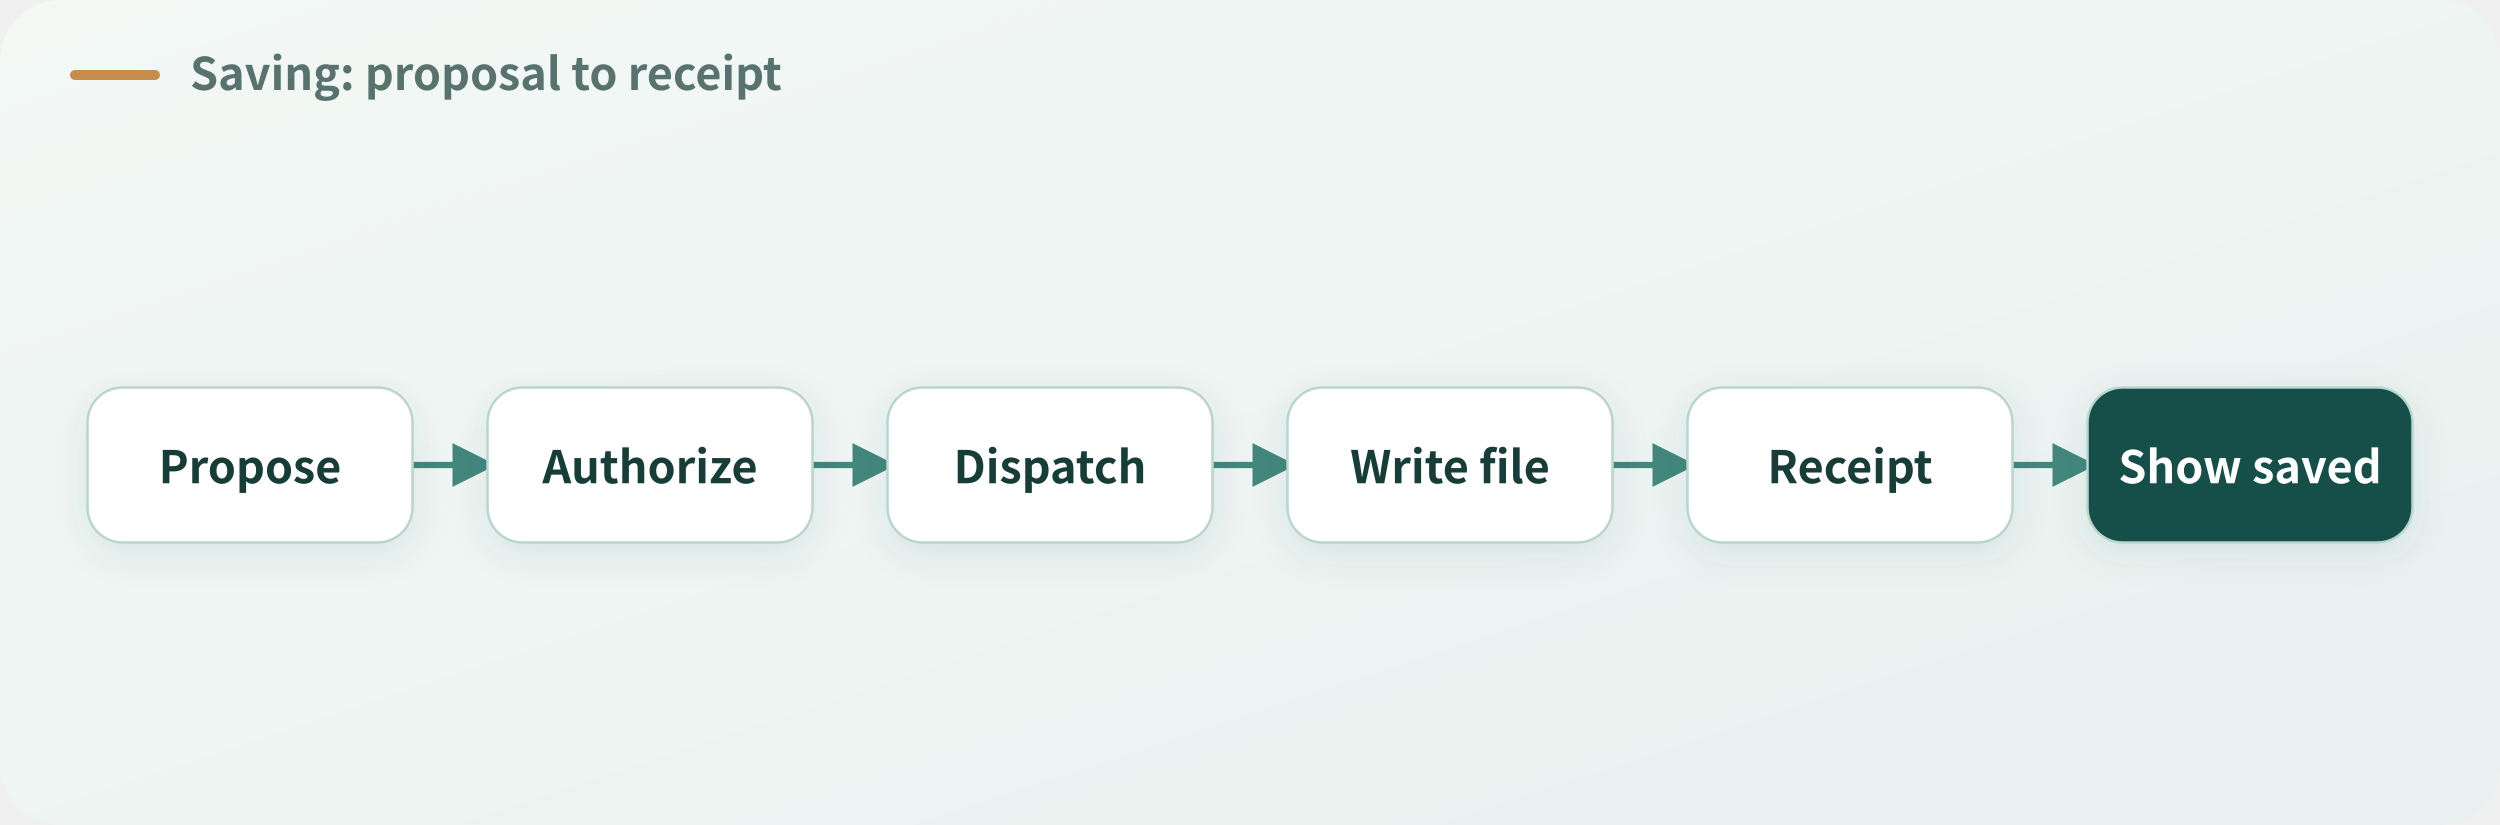
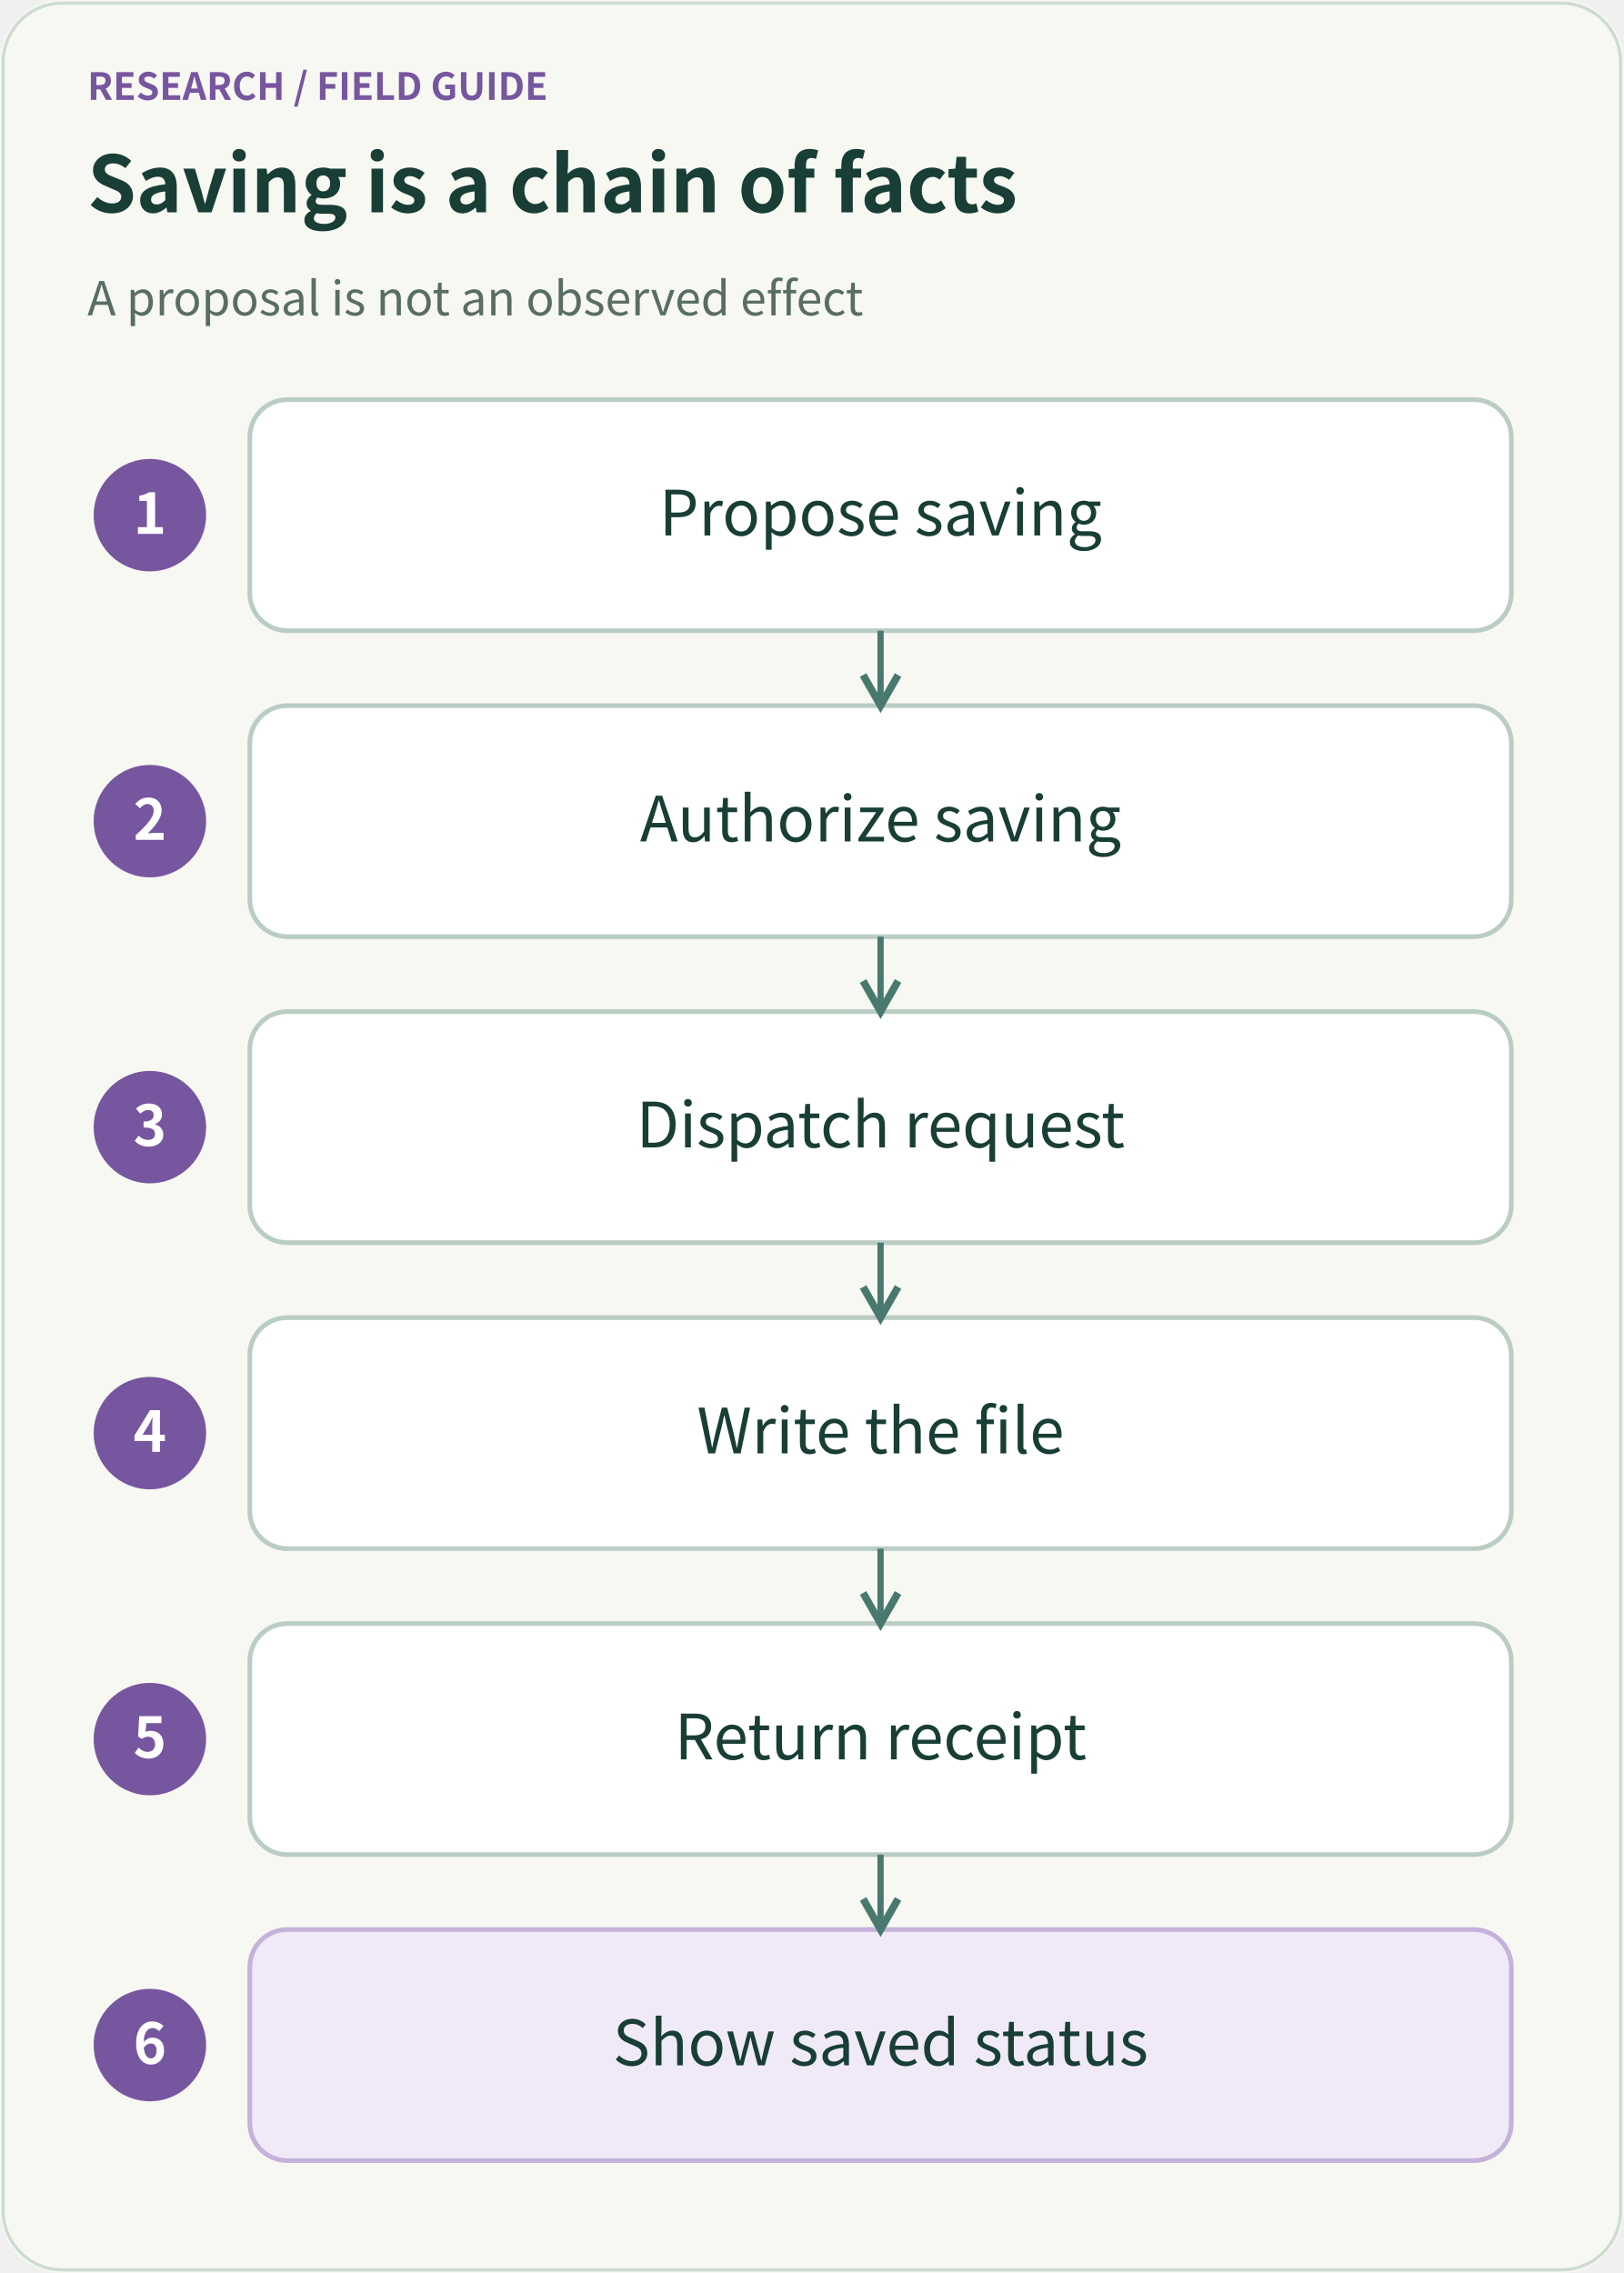
- <svg xmlns="http://www.w3.org/2000/svg" width="1000" height="330" viewBox="0 0 1000 330" role="img" aria-labelledby="title">
+ <svg xmlns="http://www.w3.org/2000/svg" width="520" height="728" viewBox="0 0 520 728" role="img" aria-labelledby="title desc" lang="en">
  <defs>
-     <linearGradient id="bg" x2="1" y2="1">
-       <stop stop-color="#f3f8f5" />
-       <stop offset="1" stop-color="#e8f1f0" />
-     </linearGradient>
-     <marker id="arrow" viewBox="0 0 10 10" refX="8" refY="5" markerWidth="7" markerHeight="7" orient="auto-start-reverse">
-       <path d="M 0 0 L 10 5 L 0 10 z" fill="#43877e" />
+     <marker id="arrow" viewBox="0 0 10 10" refX="8" refY="5" markerWidth="7" markerHeight="7" orient="auto">
+       <path d="M1 1L8 5L1 9" fill="none" stroke="#49796e" stroke-width="1.7" />
    </marker>
-     <filter id="shadow" x="-20%" y="-30%" width="140%" height="170%">
-       <feDropShadow dx="0" dy="4" stdDeviation="7" flood-color="#20544f" flood-opacity=".10" />
-     </filter>
  </defs>
-   <rect width="1000" height="330" rx="24" fill="url(#bg)" />
-   <path d="M30 30h32" stroke="#c68d4d" stroke-width="4" stroke-linecap="round" />
-   <text x="76" y="36" font-family="-apple-system,BlinkMacSystemFont,Noto Sans CJK SC,Arial,sans-serif" font-size="18" font-weight="600" fill="#58726d">Saving: proposal to receipt</text>
-   <path d="M165 186 L195 186" fill="none" stroke="#43877e" stroke-width="2.5" marker-end="url(#arrow)" />
-   <path d="M325 186 L355 186" fill="none" stroke="#43877e" stroke-width="2.5" marker-end="url(#arrow)" />
-   <path d="M485 186 L515 186" fill="none" stroke="#43877e" stroke-width="2.5" marker-end="url(#arrow)" />
-   <path d="M645 186 L675 186" fill="none" stroke="#43877e" stroke-width="2.5" marker-end="url(#arrow)" />
-   <path d="M805 186 L835 186" fill="none" stroke="#43877e" stroke-width="2.5" marker-end="url(#arrow)" />
-   <g filter="url(#shadow)">
-     <rect x="35" y="155" width="130" height="62" rx="14" fill="#ffffff" stroke="#b8d6ce" />
-     <text x="100" y="187" text-anchor="middle" dominant-baseline="middle" font-family="-apple-system,BlinkMacSystemFont,Noto Sans CJK SC,Arial,sans-serif" font-size="18" font-weight="600" fill="#173d39">Propose</text>
-   </g>
-   <g filter="url(#shadow)">
-     <rect x="195" y="155" width="130" height="62" rx="14" fill="#ffffff" stroke="#b8d6ce" />
-     <text x="260" y="187" text-anchor="middle" dominant-baseline="middle" font-family="-apple-system,BlinkMacSystemFont,Noto Sans CJK SC,Arial,sans-serif" font-size="18" font-weight="600" fill="#173d39">Authorize</text>
-   </g>
-   <g filter="url(#shadow)">
-     <rect x="355" y="155" width="130" height="62" rx="14" fill="#ffffff" stroke="#b8d6ce" />
-     <text x="420" y="187" text-anchor="middle" dominant-baseline="middle" font-family="-apple-system,BlinkMacSystemFont,Noto Sans CJK SC,Arial,sans-serif" font-size="18" font-weight="600" fill="#173d39">Dispatch</text>
-   </g>
-   <g filter="url(#shadow)">
-     <rect x="515" y="155" width="130" height="62" rx="14" fill="#ffffff" stroke="#b8d6ce" />
-     <text x="580" y="187" text-anchor="middle" dominant-baseline="middle" font-family="-apple-system,BlinkMacSystemFont,Noto Sans CJK SC,Arial,sans-serif" font-size="18" font-weight="600" fill="#173d39">Write file</text>
-   </g>
-   <g filter="url(#shadow)">
-     <rect x="675" y="155" width="130" height="62" rx="14" fill="#ffffff" stroke="#b8d6ce" />
-     <text x="740" y="187" text-anchor="middle" dominant-baseline="middle" font-family="-apple-system,BlinkMacSystemFont,Noto Sans CJK SC,Arial,sans-serif" font-size="18" font-weight="600" fill="#173d39">Receipt</text>
-   </g>
-   <g filter="url(#shadow)">
-     <rect x="835" y="155" width="130" height="62" rx="14" fill="#164f48" stroke="#b8d6ce" />
-     <text x="900" y="187" text-anchor="middle" dominant-baseline="middle" font-family="-apple-system,BlinkMacSystemFont,Noto Sans CJK SC,Arial,sans-serif" font-size="18" font-weight="600" fill="#ffffff">Show saved</text>
-   </g>
+   <rect width="520" height="728" rx="20" fill="#f7f8f2" />
+   <rect x="1" y="1" width="518" height="726" rx="19" fill="none" stroke="#cddbd1" />
+   <text x="28" y="32" font-family="Noto Sans CJK SC, sans-serif" font-size="12" font-weight="700" fill="#7756a0" text-anchor="start">RESEARCH / FIELD GUIDE</text>
+   <text x="28" y="68" font-family="Noto Sans CJK SC, sans-serif" font-size="25" font-weight="700" fill="#183e35" text-anchor="start">Saving is a chain of facts</text>
+   <text x="28" y="101" font-family="Noto Sans CJK SC, sans-serif" font-size="15" font-weight="500" fill="#586d65" text-anchor="start">A proposal is not an observed effect</text>
+   <circle cx="48" cy="165" r="18" fill="#7756a0" />
+   <text x="48" y="171" font-family="Noto Sans CJK SC, sans-serif" font-size="18" font-weight="700" fill="#fff" text-anchor="middle">1</text>
+   <rect x="80" y="128" width="404" height="74" rx="12" fill="#ffffff" stroke="#bacdc4" stroke-width="1.5" />
+   <text x="282.0" y="171.5" font-family="Noto Sans CJK SC, sans-serif" font-size="20" font-weight="500" fill="#183e35" text-anchor="middle">Propose saving</text>
+   <circle cx="48" cy="263" r="18" fill="#7756a0" />
+   <text x="48" y="269" font-family="Noto Sans CJK SC, sans-serif" font-size="18" font-weight="700" fill="#fff" text-anchor="middle">2</text>
+   <rect x="80" y="226" width="404" height="74" rx="12" fill="#ffffff" stroke="#bacdc4" stroke-width="1.5" />
+   <text x="282.0" y="269.5" font-family="Noto Sans CJK SC, sans-serif" font-size="20" font-weight="500" fill="#183e35" text-anchor="middle">Authorize saving</text>
+   <path d="M282 202 V226" fill="none" stroke="#49796e" stroke-width="2" marker-end="url(#arrow)" />
+   <circle cx="48" cy="361" r="18" fill="#7756a0" />
+   <text x="48" y="367" font-family="Noto Sans CJK SC, sans-serif" font-size="18" font-weight="700" fill="#fff" text-anchor="middle">3</text>
+   <rect x="80" y="324" width="404" height="74" rx="12" fill="#ffffff" stroke="#bacdc4" stroke-width="1.5" />
+   <text x="282.0" y="367.5" font-family="Noto Sans CJK SC, sans-serif" font-size="20" font-weight="500" fill="#183e35" text-anchor="middle">Dispatch request</text>
+   <path d="M282 300 V324" fill="none" stroke="#49796e" stroke-width="2" marker-end="url(#arrow)" />
+   <circle cx="48" cy="459" r="18" fill="#7756a0" />
+   <text x="48" y="465" font-family="Noto Sans CJK SC, sans-serif" font-size="18" font-weight="700" fill="#fff" text-anchor="middle">4</text>
+   <rect x="80" y="422" width="404" height="74" rx="12" fill="#ffffff" stroke="#bacdc4" stroke-width="1.5" />
+   <text x="282.0" y="465.5" font-family="Noto Sans CJK SC, sans-serif" font-size="20" font-weight="500" fill="#183e35" text-anchor="middle">Write the file</text>
+   <path d="M282 398 V422" fill="none" stroke="#49796e" stroke-width="2" marker-end="url(#arrow)" />
+   <circle cx="48" cy="557" r="18" fill="#7756a0" />
+   <text x="48" y="563" font-family="Noto Sans CJK SC, sans-serif" font-size="18" font-weight="700" fill="#fff" text-anchor="middle">5</text>
+   <rect x="80" y="520" width="404" height="74" rx="12" fill="#ffffff" stroke="#bacdc4" stroke-width="1.5" />
+   <text x="282.0" y="563.5" font-family="Noto Sans CJK SC, sans-serif" font-size="20" font-weight="500" fill="#183e35" text-anchor="middle">Return receipt</text>
+   <path d="M282 496 V520" fill="none" stroke="#49796e" stroke-width="2" marker-end="url(#arrow)" />
+   <circle cx="48" cy="655" r="18" fill="#7756a0" />
+   <text x="48" y="661" font-family="Noto Sans CJK SC, sans-serif" font-size="18" font-weight="700" fill="#fff" text-anchor="middle">6</text>
+   <rect x="80" y="618" width="404" height="74" rx="12" fill="#f0eaf8" stroke="#c4b2da" stroke-width="1.5" />
+   <text x="282.0" y="661.5" font-family="Noto Sans CJK SC, sans-serif" font-size="20" font-weight="500" fill="#183e35" text-anchor="middle">Show saved status</text>
+   <path d="M282 594 V618" fill="none" stroke="#49796e" stroke-width="2" marker-end="url(#arrow)" />
</svg>
